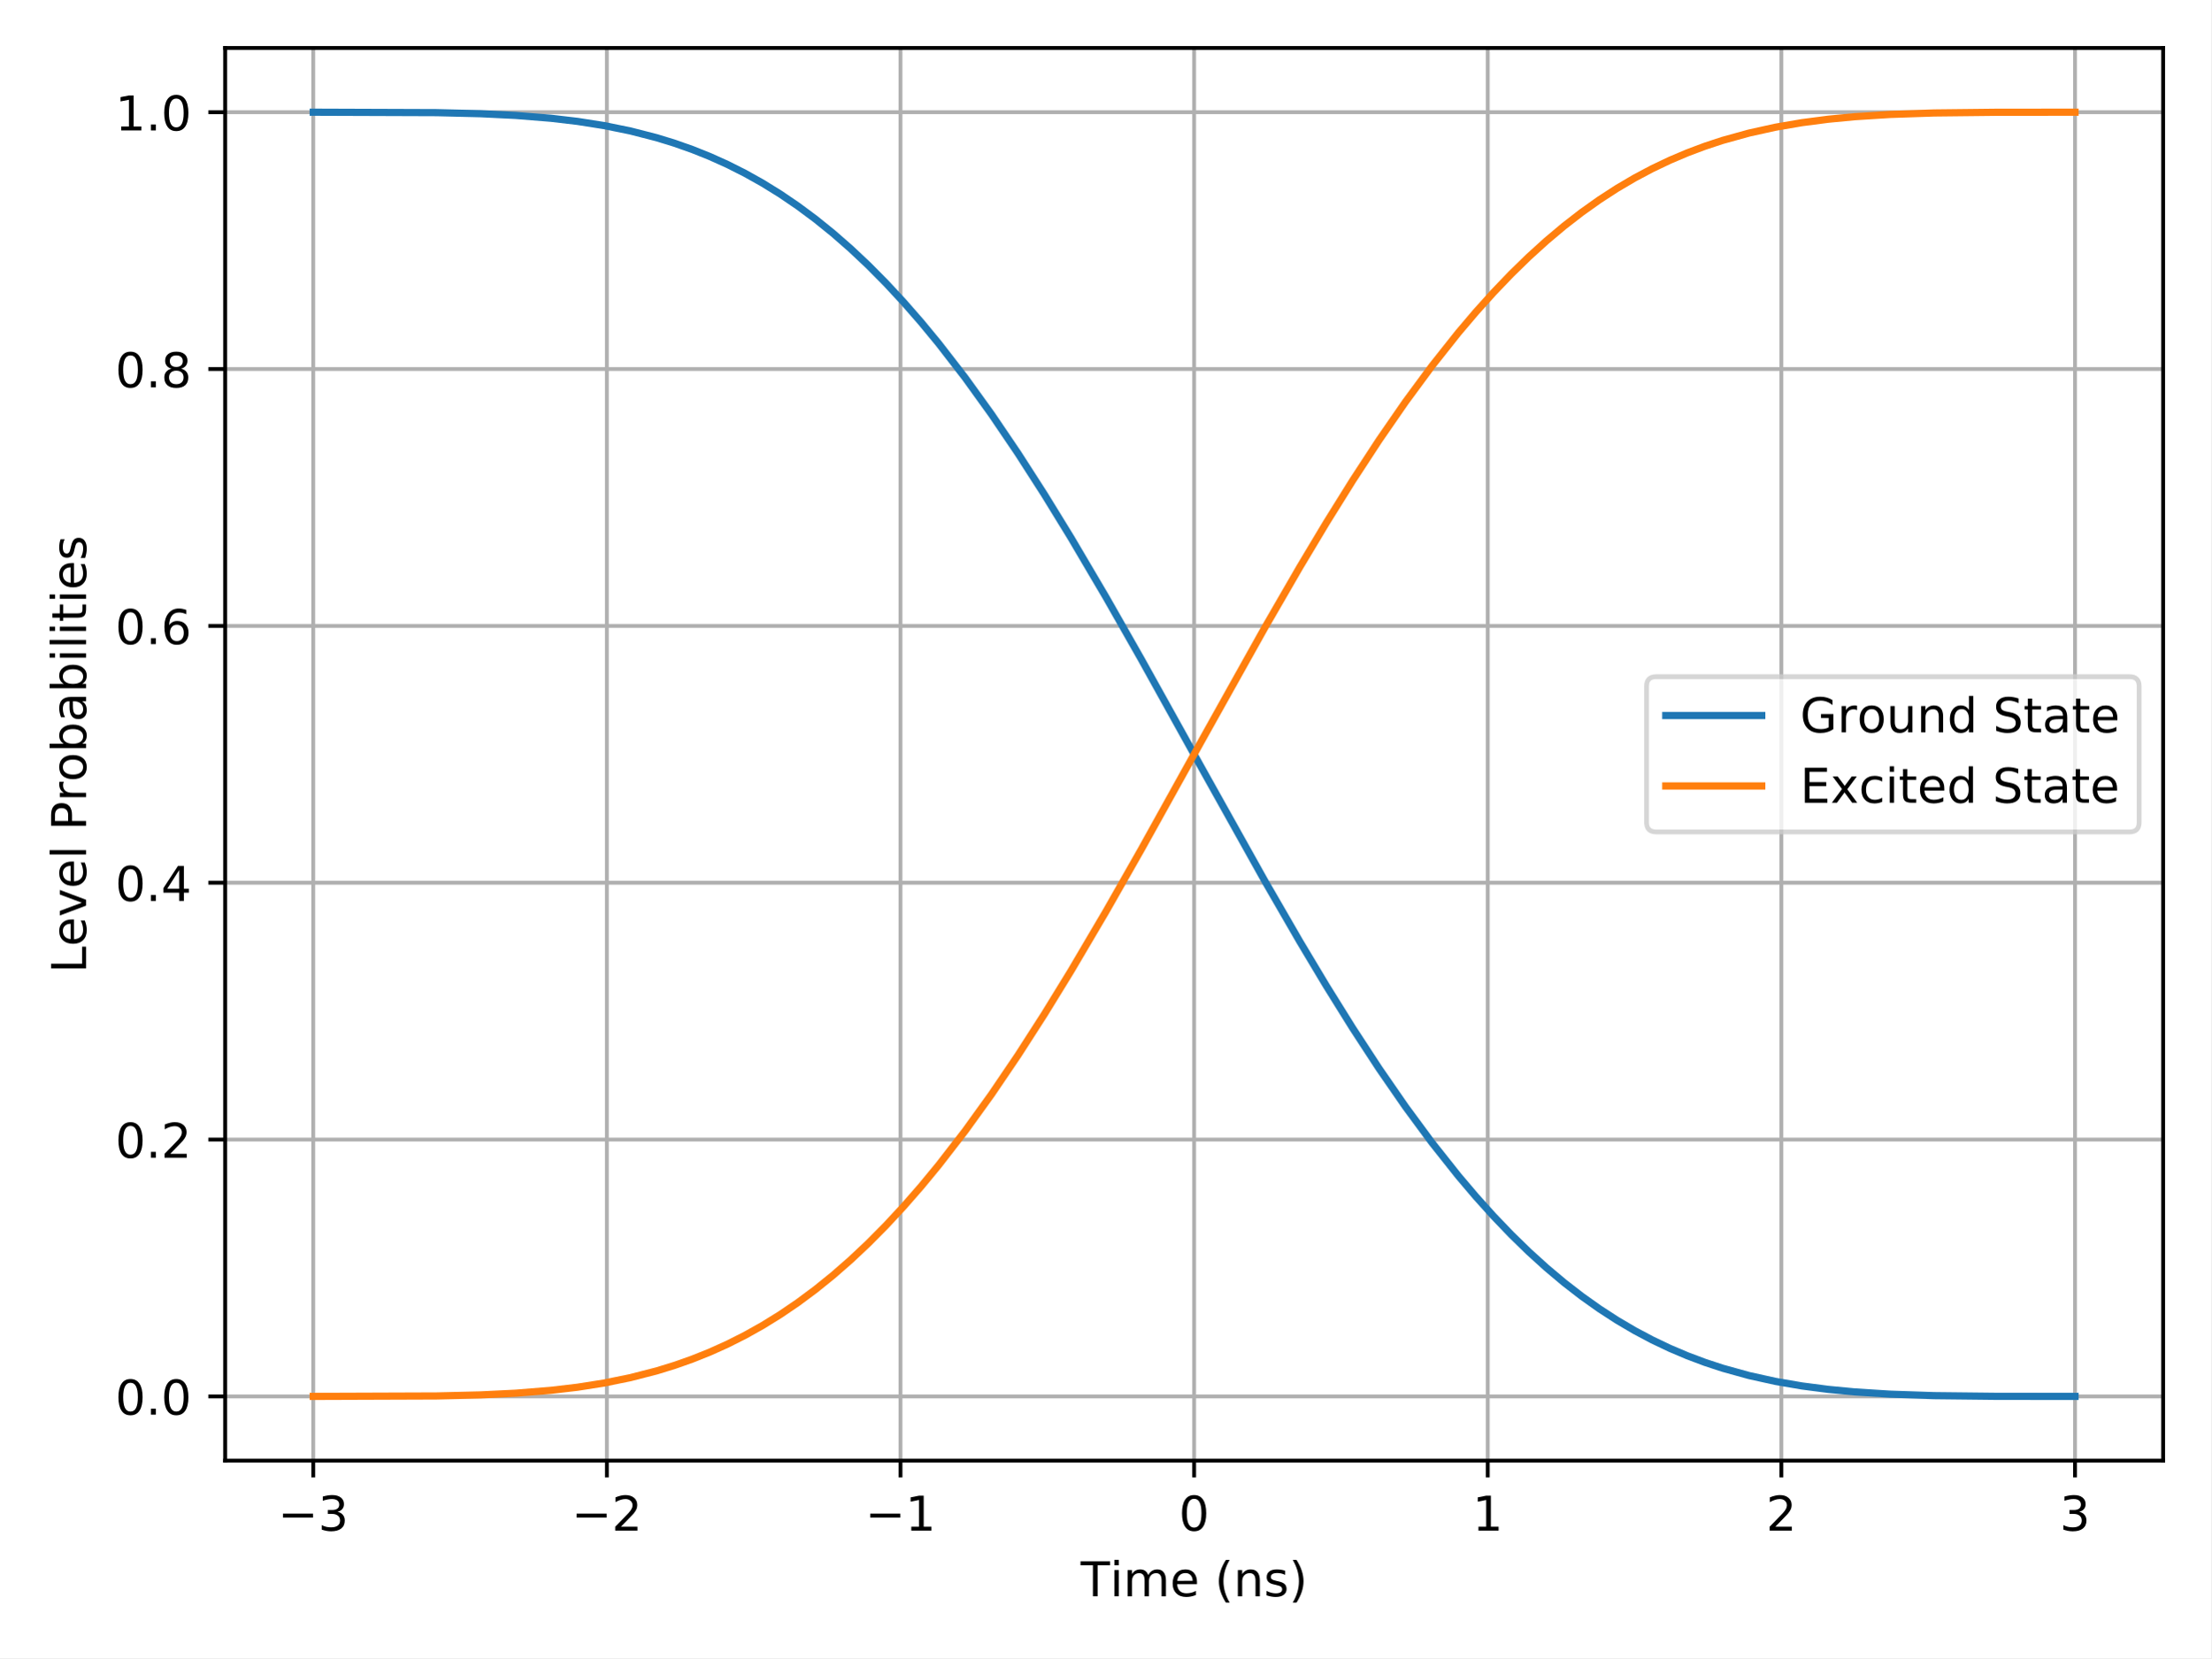
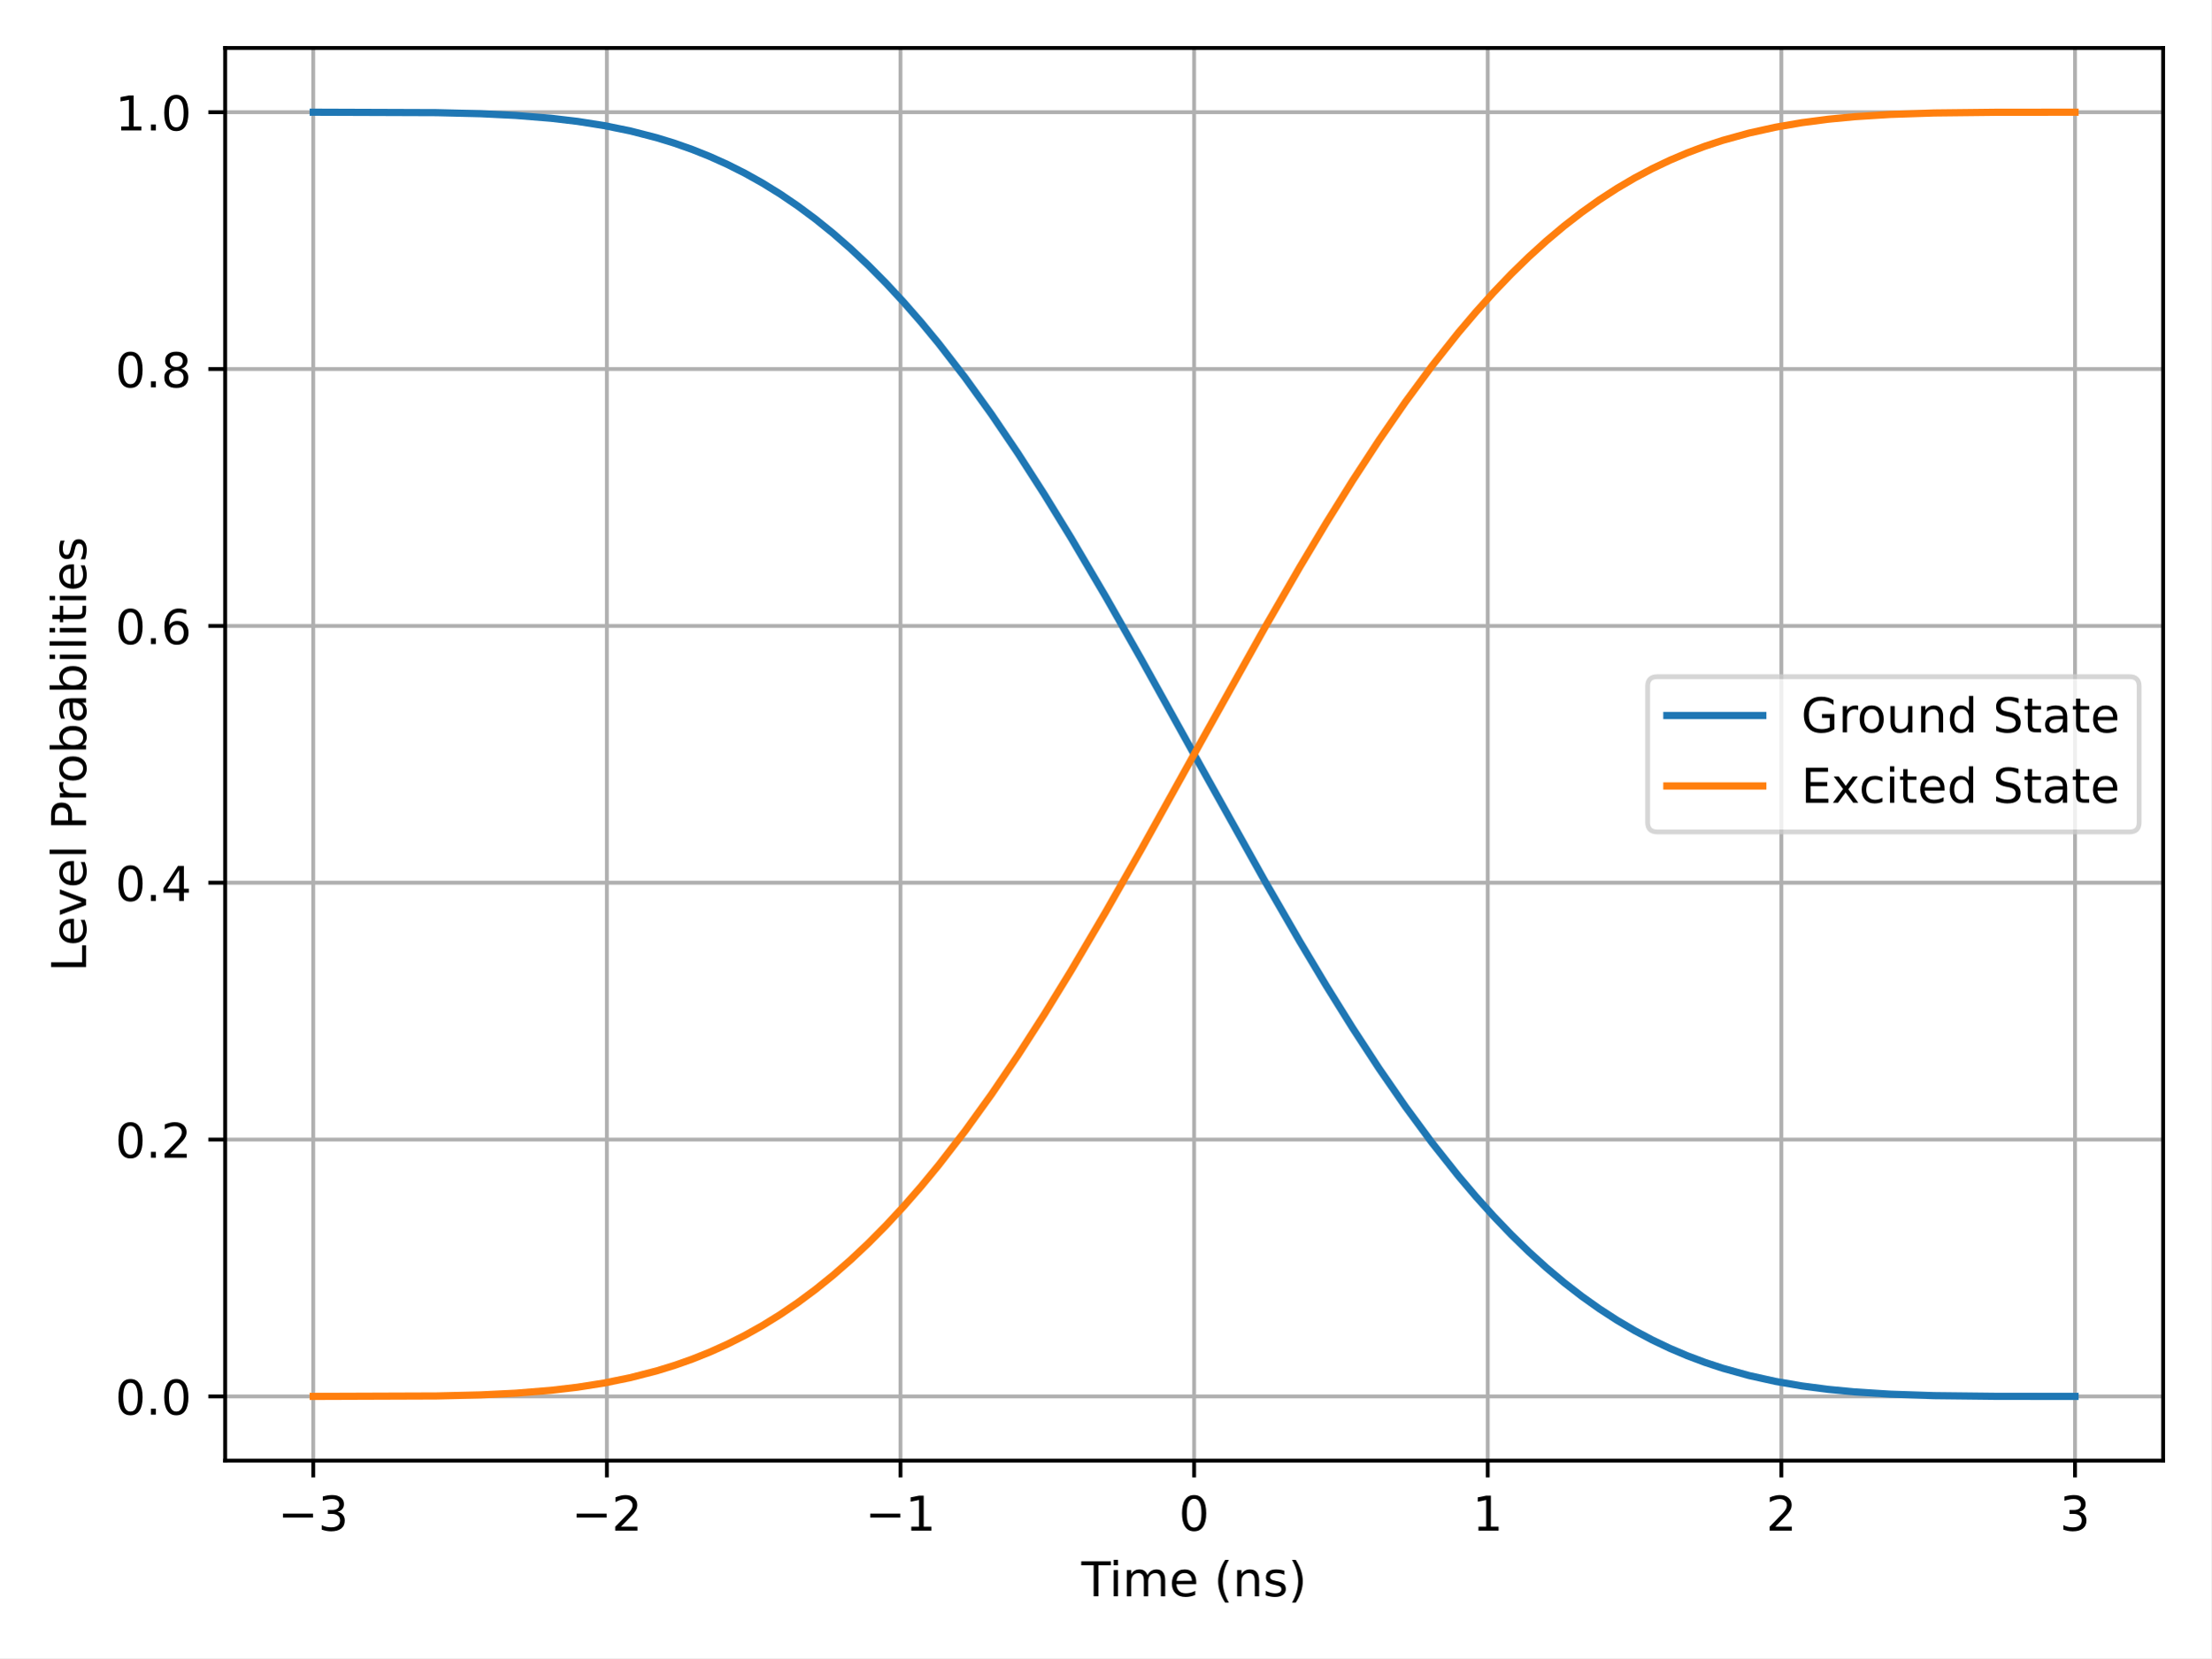
<svg xmlns="http://www.w3.org/2000/svg" xmlns:xlink="http://www.w3.org/1999/xlink" height="345.6pt" version="1.1" viewBox="0 0 460.8 345.6" width="460.8pt">
  <defs>
    <style type="text/css">
*{stroke-linecap:butt;stroke-linejoin:round;}
  </style>
  </defs>
  <g id="figure_1">
    <g id="patch_1">
      <path d="M 0 345.6  L 460.8 345.6  L 460.8 0  L 0 0  z " style="fill:#ffffff;" />
    </g>
    <g id="axes_1">
      <g id="patch_2">
        <path d="M 46.92 304.44  L 450.8 304.44  L 450.8 10  L 46.92 10  z " style="fill:#ffffff;" />
      </g>
      <g id="matplotlib.axis_1">
        <g id="xtick_1">
          <g id="line2d_1">
-             <path clip-path="url(#p44f4303ab8)" d="M 65.278 304.44  L 65.278 10  " style="fill:none;stroke:#b0b0b0;stroke-linecap:square;stroke-width:0.8;" />
+             <path clip-path="url(#p5958b866b7)" d="M 65.278 304.44  L 65.278 10  " style="fill:none;stroke:#b0b0b0;stroke-linecap:square;stroke-width:0.8;" />
          </g>
          <g id="line2d_2">
            <defs>
-               <path d="M 0 0  L 0 3.5  " id="m67527cfbec" style="stroke:#000000;stroke-width:0.8;" />
-             </defs>
-             <g>
-               <use style="stroke:#000000;stroke-width:0.8;" x="65.278" xlink:href="#m67527cfbec" y="304.44" />
+               <path d="M 0 0  L 0 3.5  " id="mf42ffa956d" style="stroke:#000000;stroke-width:0.8;" />
+             </defs>
+             <g>
+               <use style="stroke:#000000;stroke-width:0.8;" x="65.278" xlink:href="#mf42ffa956d" y="304.44" />
            </g>
          </g>
          <g id="text_1">
            <defs>
              <path d="M 10.594 35.5  L 73.188 35.5  L 73.188 27.203  L 10.594 27.203  z " id="DejaVuSans-8722" />
              <path d="M 40.578 39.312  Q 47.656 37.797 51.625 33  Q 55.609 28.219 55.609 21.188  Q 55.609 10.406 48.188 4.484  Q 40.766 -1.422 27.094 -1.422  Q 22.516 -1.422 17.656 -0.516  Q 12.797 0.391 7.625 2.203  L 7.625 11.719  Q 11.719 9.328 16.594 8.109  Q 21.484 6.891 26.812 6.891  Q 36.078 6.891 40.938 10.547  Q 45.797 14.203 45.797 21.188  Q 45.797 27.641 41.281 31.266  Q 36.766 34.906 28.719 34.906  L 20.219 34.906  L 20.219 43.016  L 29.109 43.016  Q 36.375 43.016 40.234 45.922  Q 44.094 48.828 44.094 54.297  Q 44.094 59.906 40.109 62.906  Q 36.141 65.922 28.719 65.922  Q 24.656 65.922 20.016 65.031  Q 15.375 64.156 9.812 62.312  L 9.812 71.094  Q 15.438 72.656 20.344 73.438  Q 25.25 74.219 29.594 74.219  Q 40.828 74.219 47.359 69.109  Q 53.906 64.016 53.906 55.328  Q 53.906 49.266 50.438 45.094  Q 46.969 40.922 40.578 39.312  z " id="DejaVuSans-51" />
            </defs>
            <g transform="translate(57.90709 319.0384)scale(0.1 -0.1)">
              <use xlink:href="#DejaVuSans-8722" />
              <use x="83.789" xlink:href="#DejaVuSans-51" />
            </g>
          </g>
        </g>
        <g id="xtick_2">
          <g id="line2d_3">
-             <path clip-path="url(#p44f4303ab8)" d="M 126.472 304.44  L 126.472 10  " style="fill:none;stroke:#b0b0b0;stroke-linecap:square;stroke-width:0.8;" />
+             <path clip-path="url(#p5958b866b7)" d="M 126.472 304.44  L 126.472 10  " style="fill:none;stroke:#b0b0b0;stroke-linecap:square;stroke-width:0.8;" />
          </g>
          <g id="line2d_4">
            <g>
-               <use style="stroke:#000000;stroke-width:0.8;" x="126.472" xlink:href="#m67527cfbec" y="304.44" />
+               <use style="stroke:#000000;stroke-width:0.8;" x="126.472" xlink:href="#mf42ffa956d" y="304.44" />
            </g>
          </g>
          <g id="text_2">
            <defs>
              <path d="M 19.188 8.297  L 53.609 8.297  L 53.609 0  L 7.328 0  L 7.328 8.297  Q 12.938 14.109 22.625 23.891  Q 32.328 33.688 34.812 36.531  Q 39.547 41.844 41.422 45.531  Q 43.312 49.219 43.312 52.781  Q 43.312 58.594 39.234 62.25  Q 35.156 65.922 28.609 65.922  Q 23.969 65.922 18.812 64.312  Q 13.672 62.703 7.812 59.422  L 7.812 69.391  Q 13.766 71.781 18.938 73  Q 24.125 74.219 28.422 74.219  Q 39.75 74.219 46.484 68.547  Q 53.219 62.891 53.219 53.422  Q 53.219 48.922 51.531 44.891  Q 49.859 40.875 45.406 35.406  Q 44.188 33.984 37.641 27.219  Q 31.109 20.453 19.188 8.297  z " id="DejaVuSans-50" />
            </defs>
            <g transform="translate(119.101 319.0384)scale(0.1 -0.1)">
              <use xlink:href="#DejaVuSans-8722" />
              <use x="83.789" xlink:href="#DejaVuSans-50" />
            </g>
          </g>
        </g>
        <g id="xtick_3">
          <g id="line2d_5">
-             <path clip-path="url(#p44f4303ab8)" d="M 187.666 304.44  L 187.666 10  " style="fill:none;stroke:#b0b0b0;stroke-linecap:square;stroke-width:0.8;" />
+             <path clip-path="url(#p5958b866b7)" d="M 187.666 304.44  L 187.666 10  " style="fill:none;stroke:#b0b0b0;stroke-linecap:square;stroke-width:0.8;" />
          </g>
          <g id="line2d_6">
            <g>
-               <use style="stroke:#000000;stroke-width:0.8;" x="187.666" xlink:href="#m67527cfbec" y="304.44" />
+               <use style="stroke:#000000;stroke-width:0.8;" x="187.666" xlink:href="#mf42ffa956d" y="304.44" />
            </g>
          </g>
          <g id="text_3">
            <defs>
              <path d="M 12.406 8.297  L 28.516 8.297  L 28.516 63.922  L 10.984 60.406  L 10.984 69.391  L 28.422 72.906  L 38.281 72.906  L 38.281 8.297  L 54.391 8.297  L 54.391 0  L 12.406 0  z " id="DejaVuSans-49" />
            </defs>
            <g transform="translate(180.295 319.0384)scale(0.1 -0.1)">
              <use xlink:href="#DejaVuSans-8722" />
              <use x="83.789" xlink:href="#DejaVuSans-49" />
            </g>
          </g>
        </g>
        <g id="xtick_4">
          <g id="line2d_7">
-             <path clip-path="url(#p44f4303ab8)" d="M 248.86 304.44  L 248.86 10  " style="fill:none;stroke:#b0b0b0;stroke-linecap:square;stroke-width:0.8;" />
+             <path clip-path="url(#p5958b866b7)" d="M 248.86 304.44  L 248.86 10  " style="fill:none;stroke:#b0b0b0;stroke-linecap:square;stroke-width:0.8;" />
          </g>
          <g id="line2d_8">
            <g>
-               <use style="stroke:#000000;stroke-width:0.8;" x="248.86" xlink:href="#m67527cfbec" y="304.44" />
+               <use style="stroke:#000000;stroke-width:0.8;" x="248.86" xlink:href="#mf42ffa956d" y="304.44" />
            </g>
          </g>
          <g id="text_4">
            <defs>
              <path d="M 31.781 66.406  Q 24.172 66.406 20.328 58.906  Q 16.5 51.422 16.5 36.375  Q 16.5 21.391 20.328 13.891  Q 24.172 6.391 31.781 6.391  Q 39.453 6.391 43.281 13.891  Q 47.125 21.391 47.125 36.375  Q 47.125 51.422 43.281 58.906  Q 39.453 66.406 31.781 66.406  z M 31.781 74.219  Q 44.047 74.219 50.516 64.516  Q 56.984 54.828 56.984 36.375  Q 56.984 17.969 50.516 8.266  Q 44.047 -1.422 31.781 -1.422  Q 19.531 -1.422 13.062 8.266  Q 6.594 17.969 6.594 36.375  Q 6.594 54.828 13.062 64.516  Q 19.531 74.219 31.781 74.219  z " id="DejaVuSans-48" />
            </defs>
            <g transform="translate(245.6788 319.0384)scale(0.1 -0.1)">
              <use xlink:href="#DejaVuSans-48" />
            </g>
          </g>
        </g>
        <g id="xtick_5">
          <g id="line2d_9">
-             <path clip-path="url(#p44f4303ab8)" d="M 310.054 304.44  L 310.054 10  " style="fill:none;stroke:#b0b0b0;stroke-linecap:square;stroke-width:0.8;" />
+             <path clip-path="url(#p5958b866b7)" d="M 310.054 304.44  L 310.054 10  " style="fill:none;stroke:#b0b0b0;stroke-linecap:square;stroke-width:0.8;" />
          </g>
          <g id="line2d_10">
            <g>
-               <use style="stroke:#000000;stroke-width:0.8;" x="310.054" xlink:href="#m67527cfbec" y="304.44" />
+               <use style="stroke:#000000;stroke-width:0.8;" x="310.054" xlink:href="#mf42ffa956d" y="304.44" />
            </g>
          </g>
          <g id="text_5">
            <g transform="translate(306.8727 319.0384)scale(0.1 -0.1)">
              <use xlink:href="#DejaVuSans-49" />
            </g>
          </g>
        </g>
        <g id="xtick_6">
          <g id="line2d_11">
-             <path clip-path="url(#p44f4303ab8)" d="M 371.248 304.44  L 371.248 10  " style="fill:none;stroke:#b0b0b0;stroke-linecap:square;stroke-width:0.8;" />
+             <path clip-path="url(#p5958b866b7)" d="M 371.248 304.44  L 371.248 10  " style="fill:none;stroke:#b0b0b0;stroke-linecap:square;stroke-width:0.8;" />
          </g>
          <g id="line2d_12">
            <g>
-               <use style="stroke:#000000;stroke-width:0.8;" x="371.248" xlink:href="#m67527cfbec" y="304.44" />
+               <use style="stroke:#000000;stroke-width:0.8;" x="371.248" xlink:href="#mf42ffa956d" y="304.44" />
            </g>
          </g>
          <g id="text_6">
            <g transform="translate(368.0666 319.0384)scale(0.1 -0.1)">
              <use xlink:href="#DejaVuSans-50" />
            </g>
          </g>
        </g>
        <g id="xtick_7">
          <g id="line2d_13">
-             <path clip-path="url(#p44f4303ab8)" d="M 432.442 304.44  L 432.442 10  " style="fill:none;stroke:#b0b0b0;stroke-linecap:square;stroke-width:0.8;" />
+             <path clip-path="url(#p5958b866b7)" d="M 432.442 304.44  L 432.442 10  " style="fill:none;stroke:#b0b0b0;stroke-linecap:square;stroke-width:0.8;" />
          </g>
          <g id="line2d_14">
            <g>
-               <use style="stroke:#000000;stroke-width:0.8;" x="432.442" xlink:href="#m67527cfbec" y="304.44" />
+               <use style="stroke:#000000;stroke-width:0.8;" x="432.442" xlink:href="#mf42ffa956d" y="304.44" />
            </g>
          </g>
          <g id="text_7">
            <g transform="translate(429.2606 319.0384)scale(0.1 -0.1)">
              <use xlink:href="#DejaVuSans-51" />
            </g>
          </g>
        </g>
        <g id="text_8">
          <defs>
            <path d="M -0.297 72.906  L 61.375 72.906  L 61.375 64.594  L 35.5 64.594  L 35.5 0  L 25.594 0  L 25.594 64.594  L -0.297 64.594  z " id="DejaVuSans-84" />
            <path d="M 9.422 54.688  L 18.406 54.688  L 18.406 0  L 9.422 0  z M 9.422 75.984  L 18.406 75.984  L 18.406 64.594  L 9.422 64.594  z " id="DejaVuSans-105" />
            <path d="M 52 44.188  Q 55.375 50.25 60.062 53.125  Q 64.75 56 71.094 56  Q 79.641 56 84.281 50.016  Q 88.922 44.047 88.922 33.016  L 88.922 0  L 79.891 0  L 79.891 32.719  Q 79.891 40.578 77.094 44.375  Q 74.312 48.188 68.609 48.188  Q 61.625 48.188 57.562 43.547  Q 53.516 38.922 53.516 30.906  L 53.516 0  L 44.484 0  L 44.484 32.719  Q 44.484 40.625 41.703 44.406  Q 38.922 48.188 33.109 48.188  Q 26.219 48.188 22.156 43.531  Q 18.109 38.875 18.109 30.906  L 18.109 0  L 9.078 0  L 9.078 54.688  L 18.109 54.688  L 18.109 46.188  Q 21.188 51.219 25.484 53.609  Q 29.781 56 35.688 56  Q 41.656 56 45.828 52.969  Q 50 49.953 52 44.188  z " id="DejaVuSans-109" />
            <path d="M 56.203 29.594  L 56.203 25.203  L 14.891 25.203  Q 15.484 15.922 20.484 11.062  Q 25.484 6.203 34.422 6.203  Q 39.594 6.203 44.453 7.469  Q 49.312 8.734 54.109 11.281  L 54.109 2.781  Q 49.266 0.734 44.188 -0.344  Q 39.109 -1.422 33.891 -1.422  Q 20.797 -1.422 13.156 6.188  Q 5.516 13.812 5.516 26.812  Q 5.516 40.234 12.766 48.109  Q 20.016 56 32.328 56  Q 43.359 56 49.781 48.891  Q 56.203 41.797 56.203 29.594  z M 47.219 32.234  Q 47.125 39.594 43.094 43.984  Q 39.062 48.391 32.422 48.391  Q 24.906 48.391 20.391 44.141  Q 15.875 39.891 15.188 32.172  z " id="DejaVuSans-101" />
            <path id="DejaVuSans-32" />
            <path d="M 31 75.875  Q 24.469 64.656 21.281 53.656  Q 18.109 42.672 18.109 31.391  Q 18.109 20.125 21.312 9.062  Q 24.516 -2 31 -13.188  L 23.188 -13.188  Q 15.875 -1.703 12.234 9.375  Q 8.594 20.453 8.594 31.391  Q 8.594 42.281 12.203 53.312  Q 15.828 64.359 23.188 75.875  z " id="DejaVuSans-40" />
            <path d="M 54.891 33.016  L 54.891 0  L 45.906 0  L 45.906 32.719  Q 45.906 40.484 42.875 44.328  Q 39.844 48.188 33.797 48.188  Q 26.516 48.188 22.312 43.547  Q 18.109 38.922 18.109 30.906  L 18.109 0  L 9.078 0  L 9.078 54.688  L 18.109 54.688  L 18.109 46.188  Q 21.344 51.125 25.703 53.562  Q 30.078 56 35.797 56  Q 45.219 56 50.047 50.172  Q 54.891 44.344 54.891 33.016  z " id="DejaVuSans-110" />
            <path d="M 44.281 53.078  L 44.281 44.578  Q 40.484 46.531 36.375 47.5  Q 32.281 48.484 27.875 48.484  Q 21.188 48.484 17.844 46.438  Q 14.5 44.391 14.5 40.281  Q 14.5 37.156 16.891 35.375  Q 19.281 33.594 26.516 31.984  L 29.594 31.297  Q 39.156 29.25 43.188 25.516  Q 47.219 21.781 47.219 15.094  Q 47.219 7.469 41.188 3.016  Q 35.156 -1.422 24.609 -1.422  Q 20.219 -1.422 15.453 -0.562  Q 10.688 0.297 5.422 2  L 5.422 11.281  Q 10.406 8.688 15.234 7.391  Q 20.062 6.109 24.812 6.109  Q 31.156 6.109 34.562 8.281  Q 37.984 10.453 37.984 14.406  Q 37.984 18.062 35.516 20.016  Q 33.062 21.969 24.703 23.781  L 21.578 24.516  Q 13.234 26.266 9.516 29.906  Q 5.812 33.547 5.812 39.891  Q 5.812 47.609 11.281 51.797  Q 16.75 56 26.812 56  Q 31.781 56 36.172 55.266  Q 40.578 54.547 44.281 53.078  z " id="DejaVuSans-115" />
            <path d="M 8.016 75.875  L 15.828 75.875  Q 23.141 64.359 26.781 53.312  Q 30.422 42.281 30.422 31.391  Q 30.422 20.453 26.781 9.375  Q 23.141 -1.703 15.828 -13.188  L 8.016 -13.188  Q 14.5 -2 17.703 9.062  Q 20.906 20.125 20.906 31.391  Q 20.906 42.672 17.703 53.656  Q 14.5 64.656 8.016 75.875  z " id="DejaVuSans-41" />
          </defs>
-           <g transform="translate(225.2084 332.7166)scale(0.1 -0.1)">
+           <g transform="translate(225.3623 332.7166)scale(0.1 -0.1)">
            <use xlink:href="#DejaVuSans-84" />
-             <use x="61.037" xlink:href="#DejaVuSans-105" />
-             <use x="88.82" xlink:href="#DejaVuSans-109" />
-             <use x="186.232" xlink:href="#DejaVuSans-101" />
-             <use x="247.756" xlink:href="#DejaVuSans-32" />
-             <use x="279.543" xlink:href="#DejaVuSans-40" />
-             <use x="318.557" xlink:href="#DejaVuSans-110" />
-             <use x="381.936" xlink:href="#DejaVuSans-115" />
-             <use x="434.035" xlink:href="#DejaVuSans-41" />
+             <use x="57.959" xlink:href="#DejaVuSans-105" />
+             <use x="85.742" xlink:href="#DejaVuSans-109" />
+             <use x="183.154" xlink:href="#DejaVuSans-101" />
+             <use x="244.678" xlink:href="#DejaVuSans-32" />
+             <use x="276.465" xlink:href="#DejaVuSans-40" />
+             <use x="315.479" xlink:href="#DejaVuSans-110" />
+             <use x="378.857" xlink:href="#DejaVuSans-115" />
+             <use x="430.957" xlink:href="#DejaVuSans-41" />
          </g>
        </g>
      </g>
      <g id="matplotlib.axis_2">
        <g id="ytick_1">
          <g id="line2d_15">
-             <path clip-path="url(#p44f4303ab8)" d="M 46.92 291.056  L 450.8 291.056  " style="fill:none;stroke:#b0b0b0;stroke-linecap:square;stroke-width:0.8;" />
+             <path clip-path="url(#p5958b866b7)" d="M 46.92 291.056  L 450.8 291.056  " style="fill:none;stroke:#b0b0b0;stroke-linecap:square;stroke-width:0.8;" />
          </g>
          <g id="line2d_16">
            <defs>
-               <path d="M 0 0  L -3.5 0  " id="ma3df02459d" style="stroke:#000000;stroke-width:0.8;" />
-             </defs>
-             <g>
-               <use style="stroke:#000000;stroke-width:0.8;" x="46.92" xlink:href="#ma3df02459d" y="291.056" />
+               <path d="M 0 0  L -3.5 0  " id="mbd62645255" style="stroke:#000000;stroke-width:0.8;" />
+             </defs>
+             <g>
+               <use style="stroke:#000000;stroke-width:0.8;" x="46.92" xlink:href="#mbd62645255" y="291.056" />
            </g>
          </g>
          <g id="text_9">
            <defs>
              <path d="M 10.688 12.406  L 21 12.406  L 21 0  L 10.688 0  z " id="DejaVuSans-46" />
            </defs>
            <g transform="translate(24.01687 294.8556)scale(0.1 -0.1)">
              <use xlink:href="#DejaVuSans-48" />
              <use x="63.623" xlink:href="#DejaVuSans-46" />
              <use x="95.41" xlink:href="#DejaVuSans-48" />
            </g>
          </g>
        </g>
        <g id="ytick_2">
          <g id="line2d_17">
-             <path clip-path="url(#p44f4303ab8)" d="M 46.92 237.522  L 450.8 237.522  " style="fill:none;stroke:#b0b0b0;stroke-linecap:square;stroke-width:0.8;" />
+             <path clip-path="url(#p5958b866b7)" d="M 46.92 237.522  L 450.8 237.522  " style="fill:none;stroke:#b0b0b0;stroke-linecap:square;stroke-width:0.8;" />
          </g>
          <g id="line2d_18">
            <g>
-               <use style="stroke:#000000;stroke-width:0.8;" x="46.92" xlink:href="#ma3df02459d" y="237.522" />
+               <use style="stroke:#000000;stroke-width:0.8;" x="46.92" xlink:href="#mbd62645255" y="237.522" />
            </g>
          </g>
          <g id="text_10">
            <g transform="translate(24.01687 241.321)scale(0.1 -0.1)">
              <use xlink:href="#DejaVuSans-48" />
              <use x="63.623" xlink:href="#DejaVuSans-46" />
              <use x="95.41" xlink:href="#DejaVuSans-50" />
            </g>
          </g>
        </g>
        <g id="ytick_3">
          <g id="line2d_19">
-             <path clip-path="url(#p44f4303ab8)" d="M 46.92 183.987  L 450.8 183.987  " style="fill:none;stroke:#b0b0b0;stroke-linecap:square;stroke-width:0.8;" />
+             <path clip-path="url(#p5958b866b7)" d="M 46.92 183.987  L 450.8 183.987  " style="fill:none;stroke:#b0b0b0;stroke-linecap:square;stroke-width:0.8;" />
          </g>
          <g id="line2d_20">
            <g>
-               <use style="stroke:#000000;stroke-width:0.8;" x="46.92" xlink:href="#ma3df02459d" y="183.987" />
+               <use style="stroke:#000000;stroke-width:0.8;" x="46.92" xlink:href="#mbd62645255" y="183.987" />
            </g>
          </g>
          <g id="text_11">
            <defs>
              <path d="M 37.797 64.312  L 12.891 25.391  L 37.797 25.391  z M 35.203 72.906  L 47.609 72.906  L 47.609 25.391  L 58.016 25.391  L 58.016 17.188  L 47.609 17.188  L 47.609 0  L 37.797 0  L 37.797 17.188  L 4.891 17.188  L 4.891 26.703  z " id="DejaVuSans-52" />
            </defs>
            <g transform="translate(24.01687 187.7865)scale(0.1 -0.1)">
              <use xlink:href="#DejaVuSans-48" />
              <use x="63.623" xlink:href="#DejaVuSans-46" />
              <use x="95.41" xlink:href="#DejaVuSans-52" />
            </g>
          </g>
        </g>
        <g id="ytick_4">
          <g id="line2d_21">
-             <path clip-path="url(#p44f4303ab8)" d="M 46.92 130.453  L 450.8 130.453  " style="fill:none;stroke:#b0b0b0;stroke-linecap:square;stroke-width:0.8;" />
+             <path clip-path="url(#p5958b866b7)" d="M 46.92 130.453  L 450.8 130.453  " style="fill:none;stroke:#b0b0b0;stroke-linecap:square;stroke-width:0.8;" />
          </g>
          <g id="line2d_22">
            <g>
-               <use style="stroke:#000000;stroke-width:0.8;" x="46.92" xlink:href="#ma3df02459d" y="130.453" />
+               <use style="stroke:#000000;stroke-width:0.8;" x="46.92" xlink:href="#mbd62645255" y="130.453" />
            </g>
          </g>
          <g id="text_12">
            <defs>
              <path d="M 33.016 40.375  Q 26.375 40.375 22.484 35.828  Q 18.609 31.297 18.609 23.391  Q 18.609 15.531 22.484 10.953  Q 26.375 6.391 33.016 6.391  Q 39.656 6.391 43.531 10.953  Q 47.406 15.531 47.406 23.391  Q 47.406 31.297 43.531 35.828  Q 39.656 40.375 33.016 40.375  z M 52.594 71.297  L 52.594 62.312  Q 48.875 64.062 45.094 64.984  Q 41.312 65.922 37.594 65.922  Q 27.828 65.922 22.672 59.328  Q 17.531 52.734 16.797 39.406  Q 19.672 43.656 24.016 45.922  Q 28.375 48.188 33.594 48.188  Q 44.578 48.188 50.953 41.516  Q 57.328 34.859 57.328 23.391  Q 57.328 12.156 50.688 5.359  Q 44.047 -1.422 33.016 -1.422  Q 20.359 -1.422 13.672 8.266  Q 6.984 17.969 6.984 36.375  Q 6.984 53.656 15.188 63.938  Q 23.391 74.219 37.203 74.219  Q 40.922 74.219 44.703 73.484  Q 48.484 72.75 52.594 71.297  z " id="DejaVuSans-54" />
            </defs>
            <g transform="translate(24.01687 134.2519)scale(0.1 -0.1)">
              <use xlink:href="#DejaVuSans-48" />
              <use x="63.623" xlink:href="#DejaVuSans-46" />
              <use x="95.41" xlink:href="#DejaVuSans-54" />
            </g>
          </g>
        </g>
        <g id="ytick_5">
          <g id="line2d_23">
-             <path clip-path="url(#p44f4303ab8)" d="M 46.92 76.918  L 450.8 76.918  " style="fill:none;stroke:#b0b0b0;stroke-linecap:square;stroke-width:0.8;" />
+             <path clip-path="url(#p5958b866b7)" d="M 46.92 76.918  L 450.8 76.918  " style="fill:none;stroke:#b0b0b0;stroke-linecap:square;stroke-width:0.8;" />
          </g>
          <g id="line2d_24">
            <g>
-               <use style="stroke:#000000;stroke-width:0.8;" x="46.92" xlink:href="#ma3df02459d" y="76.918" />
+               <use style="stroke:#000000;stroke-width:0.8;" x="46.92" xlink:href="#mbd62645255" y="76.918" />
            </g>
          </g>
          <g id="text_13">
            <defs>
              <path d="M 31.781 34.625  Q 24.75 34.625 20.719 30.859  Q 16.703 27.094 16.703 20.516  Q 16.703 13.922 20.719 10.156  Q 24.75 6.391 31.781 6.391  Q 38.812 6.391 42.859 10.172  Q 46.922 13.969 46.922 20.516  Q 46.922 27.094 42.891 30.859  Q 38.875 34.625 31.781 34.625  z M 21.922 38.812  Q 15.578 40.375 12.031 44.719  Q 8.5 49.078 8.5 55.328  Q 8.5 64.062 14.719 69.141  Q 20.953 74.219 31.781 74.219  Q 42.672 74.219 48.875 69.141  Q 55.078 64.062 55.078 55.328  Q 55.078 49.078 51.531 44.719  Q 48 40.375 41.703 38.812  Q 48.828 37.156 52.797 32.312  Q 56.781 27.484 56.781 20.516  Q 56.781 9.906 50.312 4.234  Q 43.844 -1.422 31.781 -1.422  Q 19.734 -1.422 13.25 4.234  Q 6.781 9.906 6.781 20.516  Q 6.781 27.484 10.781 32.312  Q 14.797 37.156 21.922 38.812  z M 18.312 54.391  Q 18.312 48.734 21.844 45.562  Q 25.391 42.391 31.781 42.391  Q 38.141 42.391 41.719 45.562  Q 45.312 48.734 45.312 54.391  Q 45.312 60.062 41.719 63.234  Q 38.141 66.406 31.781 66.406  Q 25.391 66.406 21.844 63.234  Q 18.312 60.062 18.312 54.391  z " id="DejaVuSans-56" />
            </defs>
            <g transform="translate(24.01687 80.7174)scale(0.1 -0.1)">
              <use xlink:href="#DejaVuSans-48" />
              <use x="63.623" xlink:href="#DejaVuSans-46" />
              <use x="95.41" xlink:href="#DejaVuSans-56" />
            </g>
          </g>
        </g>
        <g id="ytick_6">
          <g id="line2d_25">
-             <path clip-path="url(#p44f4303ab8)" d="M 46.92 23.384  L 450.8 23.384  " style="fill:none;stroke:#b0b0b0;stroke-linecap:square;stroke-width:0.8;" />
+             <path clip-path="url(#p5958b866b7)" d="M 46.92 23.384  L 450.8 23.384  " style="fill:none;stroke:#b0b0b0;stroke-linecap:square;stroke-width:0.8;" />
          </g>
          <g id="line2d_26">
            <g>
-               <use style="stroke:#000000;stroke-width:0.8;" x="46.92" xlink:href="#ma3df02459d" y="23.384" />
+               <use style="stroke:#000000;stroke-width:0.8;" x="46.92" xlink:href="#mbd62645255" y="23.384" />
            </g>
          </g>
          <g id="text_14">
            <g transform="translate(24.01687 27.18285)scale(0.1 -0.1)">
              <use xlink:href="#DejaVuSans-49" />
              <use x="63.623" xlink:href="#DejaVuSans-46" />
              <use x="95.41" xlink:href="#DejaVuSans-48" />
            </g>
          </g>
        </g>
        <g id="text_15">
          <defs>
            <path d="M 9.812 72.906  L 19.672 72.906  L 19.672 8.297  L 55.172 8.297  L 55.172 0  L 9.812 0  z " id="DejaVuSans-76" />
            <path d="M 2.984 54.688  L 12.5 54.688  L 29.594 8.797  L 46.688 54.688  L 56.203 54.688  L 35.688 0  L 23.484 0  z " id="DejaVuSans-118" />
            <path d="M 9.422 75.984  L 18.406 75.984  L 18.406 0  L 9.422 0  z " id="DejaVuSans-108" />
            <path d="M 19.672 64.797  L 19.672 37.406  L 32.078 37.406  Q 38.969 37.406 42.719 40.969  Q 46.484 44.531 46.484 51.125  Q 46.484 57.672 42.719 61.234  Q 38.969 64.797 32.078 64.797  z M 9.812 72.906  L 32.078 72.906  Q 44.344 72.906 50.609 67.359  Q 56.891 61.812 56.891 51.125  Q 56.891 40.328 50.609 34.812  Q 44.344 29.297 32.078 29.297  L 19.672 29.297  L 19.672 0  L 9.812 0  z " id="DejaVuSans-80" />
            <path d="M 41.109 46.297  Q 39.594 47.172 37.812 47.578  Q 36.031 48 33.891 48  Q 26.266 48 22.188 43.047  Q 18.109 38.094 18.109 28.812  L 18.109 0  L 9.078 0  L 9.078 54.688  L 18.109 54.688  L 18.109 46.188  Q 20.953 51.172 25.484 53.578  Q 30.031 56 36.531 56  Q 37.453 56 38.578 55.875  Q 39.703 55.766 41.062 55.516  z " id="DejaVuSans-114" />
            <path d="M 30.609 48.391  Q 23.391 48.391 19.188 42.75  Q 14.984 37.109 14.984 27.297  Q 14.984 17.484 19.156 11.844  Q 23.344 6.203 30.609 6.203  Q 37.797 6.203 41.984 11.859  Q 46.188 17.531 46.188 27.297  Q 46.188 37.016 41.984 42.703  Q 37.797 48.391 30.609 48.391  z M 30.609 56  Q 42.328 56 49.016 48.375  Q 55.719 40.766 55.719 27.297  Q 55.719 13.875 49.016 6.219  Q 42.328 -1.422 30.609 -1.422  Q 18.844 -1.422 12.172 6.219  Q 5.516 13.875 5.516 27.297  Q 5.516 40.766 12.172 48.375  Q 18.844 56 30.609 56  z " id="DejaVuSans-111" />
            <path d="M 48.688 27.297  Q 48.688 37.203 44.609 42.844  Q 40.531 48.484 33.406 48.484  Q 26.266 48.484 22.188 42.844  Q 18.109 37.203 18.109 27.297  Q 18.109 17.391 22.188 11.75  Q 26.266 6.109 33.406 6.109  Q 40.531 6.109 44.609 11.75  Q 48.688 17.391 48.688 27.297  z M 18.109 46.391  Q 20.953 51.266 25.266 53.625  Q 29.594 56 35.594 56  Q 45.562 56 51.781 48.094  Q 58.016 40.188 58.016 27.297  Q 58.016 14.406 51.781 6.484  Q 45.562 -1.422 35.594 -1.422  Q 29.594 -1.422 25.266 0.953  Q 20.953 3.328 18.109 8.203  L 18.109 0  L 9.078 0  L 9.078 75.984  L 18.109 75.984  z " id="DejaVuSans-98" />
            <path d="M 34.281 27.484  Q 23.391 27.484 19.188 25  Q 14.984 22.516 14.984 16.5  Q 14.984 11.719 18.141 8.906  Q 21.297 6.109 26.703 6.109  Q 34.188 6.109 38.703 11.406  Q 43.219 16.703 43.219 25.484  L 43.219 27.484  z M 52.203 31.203  L 52.203 0  L 43.219 0  L 43.219 8.297  Q 40.141 3.328 35.547 0.953  Q 30.953 -1.422 24.312 -1.422  Q 15.922 -1.422 10.953 3.297  Q 6 8.016 6 15.922  Q 6 25.141 12.172 29.828  Q 18.359 34.516 30.609 34.516  L 43.219 34.516  L 43.219 35.406  Q 43.219 41.609 39.141 45  Q 35.062 48.391 27.688 48.391  Q 23 48.391 18.547 47.266  Q 14.109 46.141 10.016 43.891  L 10.016 52.203  Q 14.938 54.109 19.578 55.047  Q 24.219 56 28.609 56  Q 40.484 56 46.344 49.844  Q 52.203 43.703 52.203 31.203  z " id="DejaVuSans-97" />
            <path d="M 18.312 70.219  L 18.312 54.688  L 36.812 54.688  L 36.812 47.703  L 18.312 47.703  L 18.312 18.016  Q 18.312 11.328 20.141 9.422  Q 21.969 7.516 27.594 7.516  L 36.812 7.516  L 36.812 0  L 27.594 0  Q 17.188 0 13.234 3.875  Q 9.281 7.766 9.281 18.016  L 9.281 47.703  L 2.688 47.703  L 2.688 54.688  L 9.281 54.688  L 9.281 70.219  z " id="DejaVuSans-116" />
          </defs>
-           <g transform="translate(17.93719 202.8333)rotate(-90)scale(0.1 -0.1)">
+           <g transform="translate(17.93719 202.5489)rotate(-90)scale(0.1 -0.1)">
            <use xlink:href="#DejaVuSans-76" />
-             <use x="55.697" xlink:href="#DejaVuSans-101" />
-             <use x="117.221" xlink:href="#DejaVuSans-118" />
-             <use x="176.4" xlink:href="#DejaVuSans-101" />
-             <use x="237.924" xlink:href="#DejaVuSans-108" />
-             <use x="265.707" xlink:href="#DejaVuSans-32" />
-             <use x="297.494" xlink:href="#DejaVuSans-80" />
-             <use x="357.781" xlink:href="#DejaVuSans-114" />
-             <use x="398.863" xlink:href="#DejaVuSans-111" />
-             <use x="460.045" xlink:href="#DejaVuSans-98" />
-             <use x="523.521" xlink:href="#DejaVuSans-97" />
-             <use x="584.801" xlink:href="#DejaVuSans-98" />
-             <use x="648.277" xlink:href="#DejaVuSans-105" />
-             <use x="676.061" xlink:href="#DejaVuSans-108" />
-             <use x="703.844" xlink:href="#DejaVuSans-105" />
-             <use x="731.627" xlink:href="#DejaVuSans-116" />
-             <use x="770.836" xlink:href="#DejaVuSans-105" />
-             <use x="798.619" xlink:href="#DejaVuSans-101" />
-             <use x="860.143" xlink:href="#DejaVuSans-115" />
+             <use x="53.963" xlink:href="#DejaVuSans-101" />
+             <use x="115.486" xlink:href="#DejaVuSans-118" />
+             <use x="174.666" xlink:href="#DejaVuSans-101" />
+             <use x="236.189" xlink:href="#DejaVuSans-108" />
+             <use x="263.973" xlink:href="#DejaVuSans-32" />
+             <use x="295.76" xlink:href="#DejaVuSans-80" />
+             <use x="354.312" xlink:href="#DejaVuSans-114" />
+             <use x="393.176" xlink:href="#DejaVuSans-111" />
+             <use x="454.357" xlink:href="#DejaVuSans-98" />
+             <use x="517.834" xlink:href="#DejaVuSans-97" />
+             <use x="579.113" xlink:href="#DejaVuSans-98" />
+             <use x="642.59" xlink:href="#DejaVuSans-105" />
+             <use x="670.373" xlink:href="#DejaVuSans-108" />
+             <use x="698.156" xlink:href="#DejaVuSans-105" />
+             <use x="725.939" xlink:href="#DejaVuSans-116" />
+             <use x="765.148" xlink:href="#DejaVuSans-105" />
+             <use x="792.932" xlink:href="#DejaVuSans-101" />
+             <use x="854.455" xlink:href="#DejaVuSans-115" />
          </g>
        </g>
      </g>
      <g id="line2d_27">
-         <path clip-path="url(#p44f4303ab8)" d="M 65.278 23.384  L 90.98 23.477  L 100.159 23.699  L 107.502 24.055  L 114.845 24.649  L 120.353 25.299  L 125.86 26.166  L 131.368 27.29  L 136.875 28.709  L 140.547 29.841  L 144.218 31.135  L 147.89 32.602  L 151.562 34.255  L 155.233 36.103  L 158.905 38.158  L 162.577 40.429  L 166.248 42.924  L 169.92 45.651  L 173.591 48.616  L 177.263 51.825  L 180.935 55.28  L 184.606 58.985  L 188.278 62.939  L 191.95 67.142  L 195.621 71.591  L 201.129 78.714  L 206.636 86.355  L 212.144 94.483  L 217.651 103.054  L 223.159 112.02  L 230.502 124.488  L 237.845 137.399  L 250.696 160.54  L 263.547 183.542  L 270.89 196.251  L 276.397 205.449  L 281.905 214.289  L 287.412 222.718  L 292.92 230.688  L 298.427 238.16  L 303.935 245.104  L 307.606 249.43  L 311.278 253.509  L 314.949 257.339  L 318.621 260.919  L 322.293 264.25  L 325.964 267.337  L 329.636 270.182  L 333.308 272.792  L 336.979 275.174  L 340.651 277.336  L 344.323 279.286  L 347.994 281.035  L 351.666 282.594  L 355.337 283.973  L 359.009 285.184  L 364.517 286.712  L 370.024 287.93  L 375.531 288.878  L 381.039 289.596  L 386.546 290.122  L 393.89 290.588  L 403.069 290.897  L 415.919 291.04  L 432.442 291.056  L 432.442 291.056  " style="fill:none;stroke:#1f77b4;stroke-linecap:square;stroke-width:1.5;" />
+         <path clip-path="url(#p5958b866b7)" d="M 65.278 23.384  L 90.98 23.477  L 100.159 23.699  L 107.502 24.055  L 114.845 24.649  L 120.353 25.299  L 125.86 26.166  L 131.368 27.29  L 136.875 28.709  L 140.547 29.841  L 144.218 31.135  L 147.89 32.602  L 151.562 34.255  L 155.233 36.103  L 158.905 38.158  L 162.577 40.429  L 166.248 42.924  L 169.92 45.651  L 173.591 48.616  L 177.263 51.825  L 180.935 55.28  L 184.606 58.985  L 188.278 62.939  L 191.95 67.142  L 195.621 71.591  L 201.129 78.714  L 206.636 86.355  L 212.144 94.483  L 217.651 103.054  L 223.159 112.02  L 230.502 124.488  L 237.845 137.399  L 250.696 160.54  L 263.547 183.542  L 270.89 196.251  L 276.397 205.449  L 281.905 214.289  L 287.412 222.718  L 292.92 230.688  L 298.427 238.16  L 303.935 245.104  L 307.606 249.43  L 311.278 253.509  L 314.949 257.339  L 318.621 260.919  L 322.293 264.25  L 325.964 267.337  L 329.636 270.182  L 333.308 272.792  L 336.979 275.174  L 340.651 277.336  L 344.323 279.286  L 347.994 281.035  L 351.666 282.594  L 355.337 283.973  L 359.009 285.184  L 364.517 286.712  L 370.024 287.93  L 375.531 288.878  L 381.039 289.596  L 386.546 290.122  L 393.89 290.588  L 403.069 290.897  L 415.919 291.04  L 432.442 291.056  L 432.442 291.056  " style="fill:none;stroke:#1f77b4;stroke-linecap:square;stroke-width:1.5;" />
      </g>
      <g id="line2d_28">
-         <path clip-path="url(#p44f4303ab8)" d="M 65.278 291.056  L 90.98 290.963  L 100.159 290.741  L 107.502 290.385  L 114.845 289.791  L 120.353 289.141  L 125.86 288.274  L 131.368 287.15  L 136.875 285.731  L 140.547 284.599  L 144.218 283.305  L 147.89 281.838  L 151.562 280.185  L 155.233 278.337  L 158.905 276.282  L 162.577 274.011  L 166.248 271.516  L 169.92 268.789  L 173.591 265.824  L 177.263 262.615  L 180.935 259.16  L 184.606 255.455  L 188.278 251.501  L 191.95 247.298  L 195.621 242.849  L 201.129 235.726  L 206.636 228.085  L 212.144 219.957  L 217.651 211.386  L 223.159 202.42  L 230.502 189.952  L 237.845 177.041  L 250.696 153.9  L 263.547 130.898  L 270.89 118.189  L 276.397 108.991  L 281.905 100.151  L 287.412 91.722  L 292.92 83.752  L 298.427 76.28  L 303.935 69.336  L 307.606 65.01  L 311.278 60.931  L 314.949 57.101  L 318.621 53.521  L 322.293 50.19  L 325.964 47.103  L 329.636 44.258  L 333.308 41.648  L 336.979 39.266  L 340.651 37.104  L 344.323 35.154  L 347.994 33.405  L 351.666 31.846  L 355.337 30.467  L 359.009 29.256  L 364.517 27.728  L 370.024 26.51  L 375.531 25.562  L 381.039 24.844  L 386.546 24.318  L 393.89 23.852  L 403.069 23.543  L 415.919 23.4  L 432.442 23.384  L 432.442 23.384  " style="fill:none;stroke:#ff7f0e;stroke-linecap:square;stroke-width:1.5;" />
+         <path clip-path="url(#p5958b866b7)" d="M 65.278 291.056  L 90.98 290.963  L 100.159 290.741  L 107.502 290.385  L 114.845 289.791  L 120.353 289.141  L 125.86 288.274  L 131.368 287.15  L 136.875 285.731  L 140.547 284.599  L 144.218 283.305  L 147.89 281.838  L 151.562 280.185  L 155.233 278.337  L 158.905 276.282  L 162.577 274.011  L 166.248 271.516  L 169.92 268.789  L 173.591 265.824  L 177.263 262.615  L 180.935 259.16  L 184.606 255.455  L 188.278 251.501  L 191.95 247.298  L 195.621 242.849  L 201.129 235.726  L 206.636 228.085  L 212.144 219.957  L 217.651 211.386  L 223.159 202.42  L 230.502 189.952  L 237.845 177.041  L 250.696 153.9  L 263.547 130.898  L 270.89 118.189  L 276.397 108.991  L 281.905 100.151  L 287.412 91.722  L 292.92 83.752  L 298.427 76.28  L 303.935 69.336  L 307.606 65.01  L 311.278 60.931  L 314.949 57.101  L 318.621 53.521  L 322.293 50.19  L 325.964 47.103  L 329.636 44.258  L 333.308 41.648  L 336.979 39.266  L 340.651 37.104  L 344.323 35.154  L 347.994 33.405  L 351.666 31.846  L 355.337 30.467  L 359.009 29.256  L 364.517 27.728  L 370.024 26.51  L 375.531 25.562  L 381.039 24.844  L 386.546 24.318  L 393.89 23.852  L 403.069 23.543  L 415.919 23.4  L 432.442 23.384  L 432.442 23.384  " style="fill:none;stroke:#ff7f0e;stroke-linecap:square;stroke-width:1.5;" />
      </g>
      <g id="patch_3">
        <path d="M 46.92 304.44  L 46.92 10  " style="fill:none;stroke:#000000;stroke-linecap:square;stroke-linejoin:miter;stroke-width:0.8;" />
      </g>
      <g id="patch_4">
        <path d="M 450.8 304.44  L 450.8 10  " style="fill:none;stroke:#000000;stroke-linecap:square;stroke-linejoin:miter;stroke-width:0.8;" />
      </g>
      <g id="patch_5">
        <path d="M 46.92 304.44  L 450.8 304.44  " style="fill:none;stroke:#000000;stroke-linecap:square;stroke-linejoin:miter;stroke-width:0.8;" />
      </g>
      <g id="patch_6">
        <path d="M 46.92 10  L 450.8 10  " style="fill:none;stroke:#000000;stroke-linecap:square;stroke-linejoin:miter;stroke-width:0.8;" />
      </g>
      <g id="legend_1">
        <g id="patch_7">
-           <path d="M 345.153 173.398  L 443.8 173.398  Q 445.8 173.398 445.8 171.398  L 445.8 143.042  Q 445.8 141.042 443.8 141.042  L 345.153 141.042  Q 343.153 141.042 343.153 143.042  L 343.153 171.398  Q 343.153 173.398 345.153 173.398  z " style="fill:#ffffff;opacity:0.8;stroke:#cccccc;stroke-linejoin:miter;" />
+           <path d="M 345.375 173.398  L 443.8 173.398  Q 445.8 173.398 445.8 171.398  L 445.8 143.042  Q 445.8 141.042 443.8 141.042  L 345.375 141.042  Q 343.375 141.042 343.375 143.042  L 343.375 171.398  Q 343.375 173.398 345.375 173.398  z " style="fill:#ffffff;opacity:0.8;stroke:#cccccc;stroke-linejoin:miter;" />
        </g>
        <g id="line2d_29">
-           <path d="M 347.153 149.14  L 367.153 149.14  " style="fill:none;stroke:#1f77b4;stroke-linecap:square;stroke-width:1.5;" />
+           <path d="M 347.375 149.14  L 367.375 149.14  " style="fill:none;stroke:#1f77b4;stroke-linecap:square;stroke-width:1.5;" />
        </g>
        <g id="line2d_30" />
        <g id="text_16">
          <defs>
            <path d="M 59.516 10.406  L 59.516 29.984  L 43.406 29.984  L 43.406 38.094  L 69.281 38.094  L 69.281 6.781  Q 63.578 2.734 56.688 0.656  Q 49.812 -1.422 42 -1.422  Q 24.906 -1.422 15.25 8.562  Q 5.609 18.562 5.609 36.375  Q 5.609 54.25 15.25 64.234  Q 24.906 74.219 42 74.219  Q 49.125 74.219 55.547 72.453  Q 61.969 70.703 67.391 67.281  L 67.391 56.781  Q 61.922 61.422 55.766 63.766  Q 49.609 66.109 42.828 66.109  Q 29.438 66.109 22.719 58.641  Q 16.016 51.172 16.016 36.375  Q 16.016 21.625 22.719 14.156  Q 29.438 6.688 42.828 6.688  Q 48.047 6.688 52.141 7.594  Q 56.25 8.5 59.516 10.406  z " id="DejaVuSans-71" />
            <path d="M 8.5 21.578  L 8.5 54.688  L 17.484 54.688  L 17.484 21.922  Q 17.484 14.156 20.5 10.266  Q 23.531 6.391 29.594 6.391  Q 36.859 6.391 41.078 11.031  Q 45.312 15.672 45.312 23.688  L 45.312 54.688  L 54.297 54.688  L 54.297 0  L 45.312 0  L 45.312 8.406  Q 42.047 3.422 37.719 1  Q 33.406 -1.422 27.688 -1.422  Q 18.266 -1.422 13.375 4.438  Q 8.5 10.297 8.5 21.578  z M 31.109 56  z " id="DejaVuSans-117" />
            <path d="M 45.406 46.391  L 45.406 75.984  L 54.391 75.984  L 54.391 0  L 45.406 0  L 45.406 8.203  Q 42.578 3.328 38.25 0.953  Q 33.938 -1.422 27.875 -1.422  Q 17.969 -1.422 11.734 6.484  Q 5.516 14.406 5.516 27.297  Q 5.516 40.188 11.734 48.094  Q 17.969 56 27.875 56  Q 33.938 56 38.25 53.625  Q 42.578 51.266 45.406 46.391  z M 14.797 27.297  Q 14.797 17.391 18.875 11.75  Q 22.953 6.109 30.078 6.109  Q 37.203 6.109 41.297 11.75  Q 45.406 17.391 45.406 27.297  Q 45.406 37.203 41.297 42.844  Q 37.203 48.484 30.078 48.484  Q 22.953 48.484 18.875 42.844  Q 14.797 37.203 14.797 27.297  z " id="DejaVuSans-100" />
            <path d="M 53.516 70.516  L 53.516 60.891  Q 47.906 63.578 42.922 64.891  Q 37.938 66.219 33.297 66.219  Q 25.25 66.219 20.875 63.094  Q 16.5 59.969 16.5 54.203  Q 16.5 49.359 19.406 46.891  Q 22.312 44.438 30.422 42.922  L 36.375 41.703  Q 47.406 39.594 52.656 34.297  Q 57.906 29 57.906 20.125  Q 57.906 9.516 50.797 4.047  Q 43.703 -1.422 29.984 -1.422  Q 24.812 -1.422 18.969 -0.25  Q 13.141 0.922 6.891 3.219  L 6.891 13.375  Q 12.891 10.016 18.656 8.297  Q 24.422 6.594 29.984 6.594  Q 38.422 6.594 43.016 9.906  Q 47.609 13.234 47.609 19.391  Q 47.609 24.75 44.312 27.781  Q 41.016 30.812 33.5 32.328  L 27.484 33.5  Q 16.453 35.688 11.516 40.375  Q 6.594 45.062 6.594 53.422  Q 6.594 63.094 13.406 68.656  Q 20.219 74.219 32.172 74.219  Q 37.312 74.219 42.625 73.281  Q 47.953 72.359 53.516 70.516  z " id="DejaVuSans-83" />
          </defs>
-           <g transform="translate(375.1531 152.6403)scale(0.1 -0.1)">
+           <g transform="translate(375.375 152.6403)scale(0.1 -0.1)">
            <use xlink:href="#DejaVuSans-71" />
            <use x="77.49" xlink:href="#DejaVuSans-114" />
-             <use x="118.572" xlink:href="#DejaVuSans-111" />
-             <use x="179.754" xlink:href="#DejaVuSans-117" />
-             <use x="243.133" xlink:href="#DejaVuSans-110" />
-             <use x="306.512" xlink:href="#DejaVuSans-100" />
-             <use x="369.988" xlink:href="#DejaVuSans-32" />
-             <use x="401.775" xlink:href="#DejaVuSans-83" />
-             <use x="465.252" xlink:href="#DejaVuSans-116" />
-             <use x="504.461" xlink:href="#DejaVuSans-97" />
-             <use x="565.74" xlink:href="#DejaVuSans-116" />
-             <use x="604.949" xlink:href="#DejaVuSans-101" />
+             <use x="116.354" xlink:href="#DejaVuSans-111" />
+             <use x="177.535" xlink:href="#DejaVuSans-117" />
+             <use x="240.914" xlink:href="#DejaVuSans-110" />
+             <use x="304.293" xlink:href="#DejaVuSans-100" />
+             <use x="367.77" xlink:href="#DejaVuSans-32" />
+             <use x="399.557" xlink:href="#DejaVuSans-83" />
+             <use x="463.033" xlink:href="#DejaVuSans-116" />
+             <use x="502.242" xlink:href="#DejaVuSans-97" />
+             <use x="563.521" xlink:href="#DejaVuSans-116" />
+             <use x="602.73" xlink:href="#DejaVuSans-101" />
          </g>
        </g>
        <g id="line2d_31">
-           <path d="M 347.153 163.818  L 367.153 163.818  " style="fill:none;stroke:#ff7f0e;stroke-linecap:square;stroke-width:1.5;" />
+           <path d="M 347.375 163.818  L 367.375 163.818  " style="fill:none;stroke:#ff7f0e;stroke-linecap:square;stroke-width:1.5;" />
        </g>
        <g id="line2d_32" />
        <g id="text_17">
          <defs>
            <path d="M 9.812 72.906  L 55.906 72.906  L 55.906 64.594  L 19.672 64.594  L 19.672 43.016  L 54.391 43.016  L 54.391 34.719  L 19.672 34.719  L 19.672 8.297  L 56.781 8.297  L 56.781 0  L 9.812 0  z " id="DejaVuSans-69" />
            <path d="M 54.891 54.688  L 35.109 28.078  L 55.906 0  L 45.312 0  L 29.391 21.484  L 13.484 0  L 2.875 0  L 24.125 28.609  L 4.688 54.688  L 15.281 54.688  L 29.781 35.203  L 44.281 54.688  z " id="DejaVuSans-120" />
            <path d="M 48.781 52.594  L 48.781 44.188  Q 44.969 46.297 41.141 47.344  Q 37.312 48.391 33.406 48.391  Q 24.656 48.391 19.812 42.844  Q 14.984 37.312 14.984 27.297  Q 14.984 17.281 19.812 11.734  Q 24.656 6.203 33.406 6.203  Q 37.312 6.203 41.141 7.25  Q 44.969 8.297 48.781 10.406  L 48.781 2.094  Q 45.016 0.344 40.984 -0.531  Q 36.969 -1.422 32.422 -1.422  Q 20.062 -1.422 12.781 6.344  Q 5.516 14.109 5.516 27.297  Q 5.516 40.672 12.859 48.328  Q 20.219 56 33.016 56  Q 37.156 56 41.109 55.141  Q 45.062 54.297 48.781 52.594  z " id="DejaVuSans-99" />
          </defs>
-           <g transform="translate(375.1531 167.3184)scale(0.1 -0.1)">
+           <g transform="translate(375.375 167.3184)scale(0.1 -0.1)">
            <use xlink:href="#DejaVuSans-69" />
            <use x="63.184" xlink:href="#DejaVuSans-120" />
-             <use x="122.348" xlink:href="#DejaVuSans-99" />
-             <use x="177.328" xlink:href="#DejaVuSans-105" />
-             <use x="205.111" xlink:href="#DejaVuSans-116" />
-             <use x="244.32" xlink:href="#DejaVuSans-101" />
-             <use x="305.844" xlink:href="#DejaVuSans-100" />
-             <use x="369.32" xlink:href="#DejaVuSans-32" />
-             <use x="401.107" xlink:href="#DejaVuSans-83" />
-             <use x="464.584" xlink:href="#DejaVuSans-116" />
-             <use x="503.793" xlink:href="#DejaVuSans-97" />
-             <use x="565.072" xlink:href="#DejaVuSans-116" />
-             <use x="604.281" xlink:href="#DejaVuSans-101" />
+             <use x="120.613" xlink:href="#DejaVuSans-99" />
+             <use x="175.594" xlink:href="#DejaVuSans-105" />
+             <use x="203.377" xlink:href="#DejaVuSans-116" />
+             <use x="242.586" xlink:href="#DejaVuSans-101" />
+             <use x="304.109" xlink:href="#DejaVuSans-100" />
+             <use x="367.586" xlink:href="#DejaVuSans-32" />
+             <use x="399.373" xlink:href="#DejaVuSans-83" />
+             <use x="462.85" xlink:href="#DejaVuSans-116" />
+             <use x="502.059" xlink:href="#DejaVuSans-97" />
+             <use x="563.338" xlink:href="#DejaVuSans-116" />
+             <use x="602.547" xlink:href="#DejaVuSans-101" />
          </g>
        </g>
      </g>
    </g>
  </g>
  <defs>
-     <clipPath id="p44f4303ab8">
+     <clipPath id="p5958b866b7">
      <rect height="294.44" width="403.88" x="46.92" y="10" />
    </clipPath>
  </defs>
</svg>
